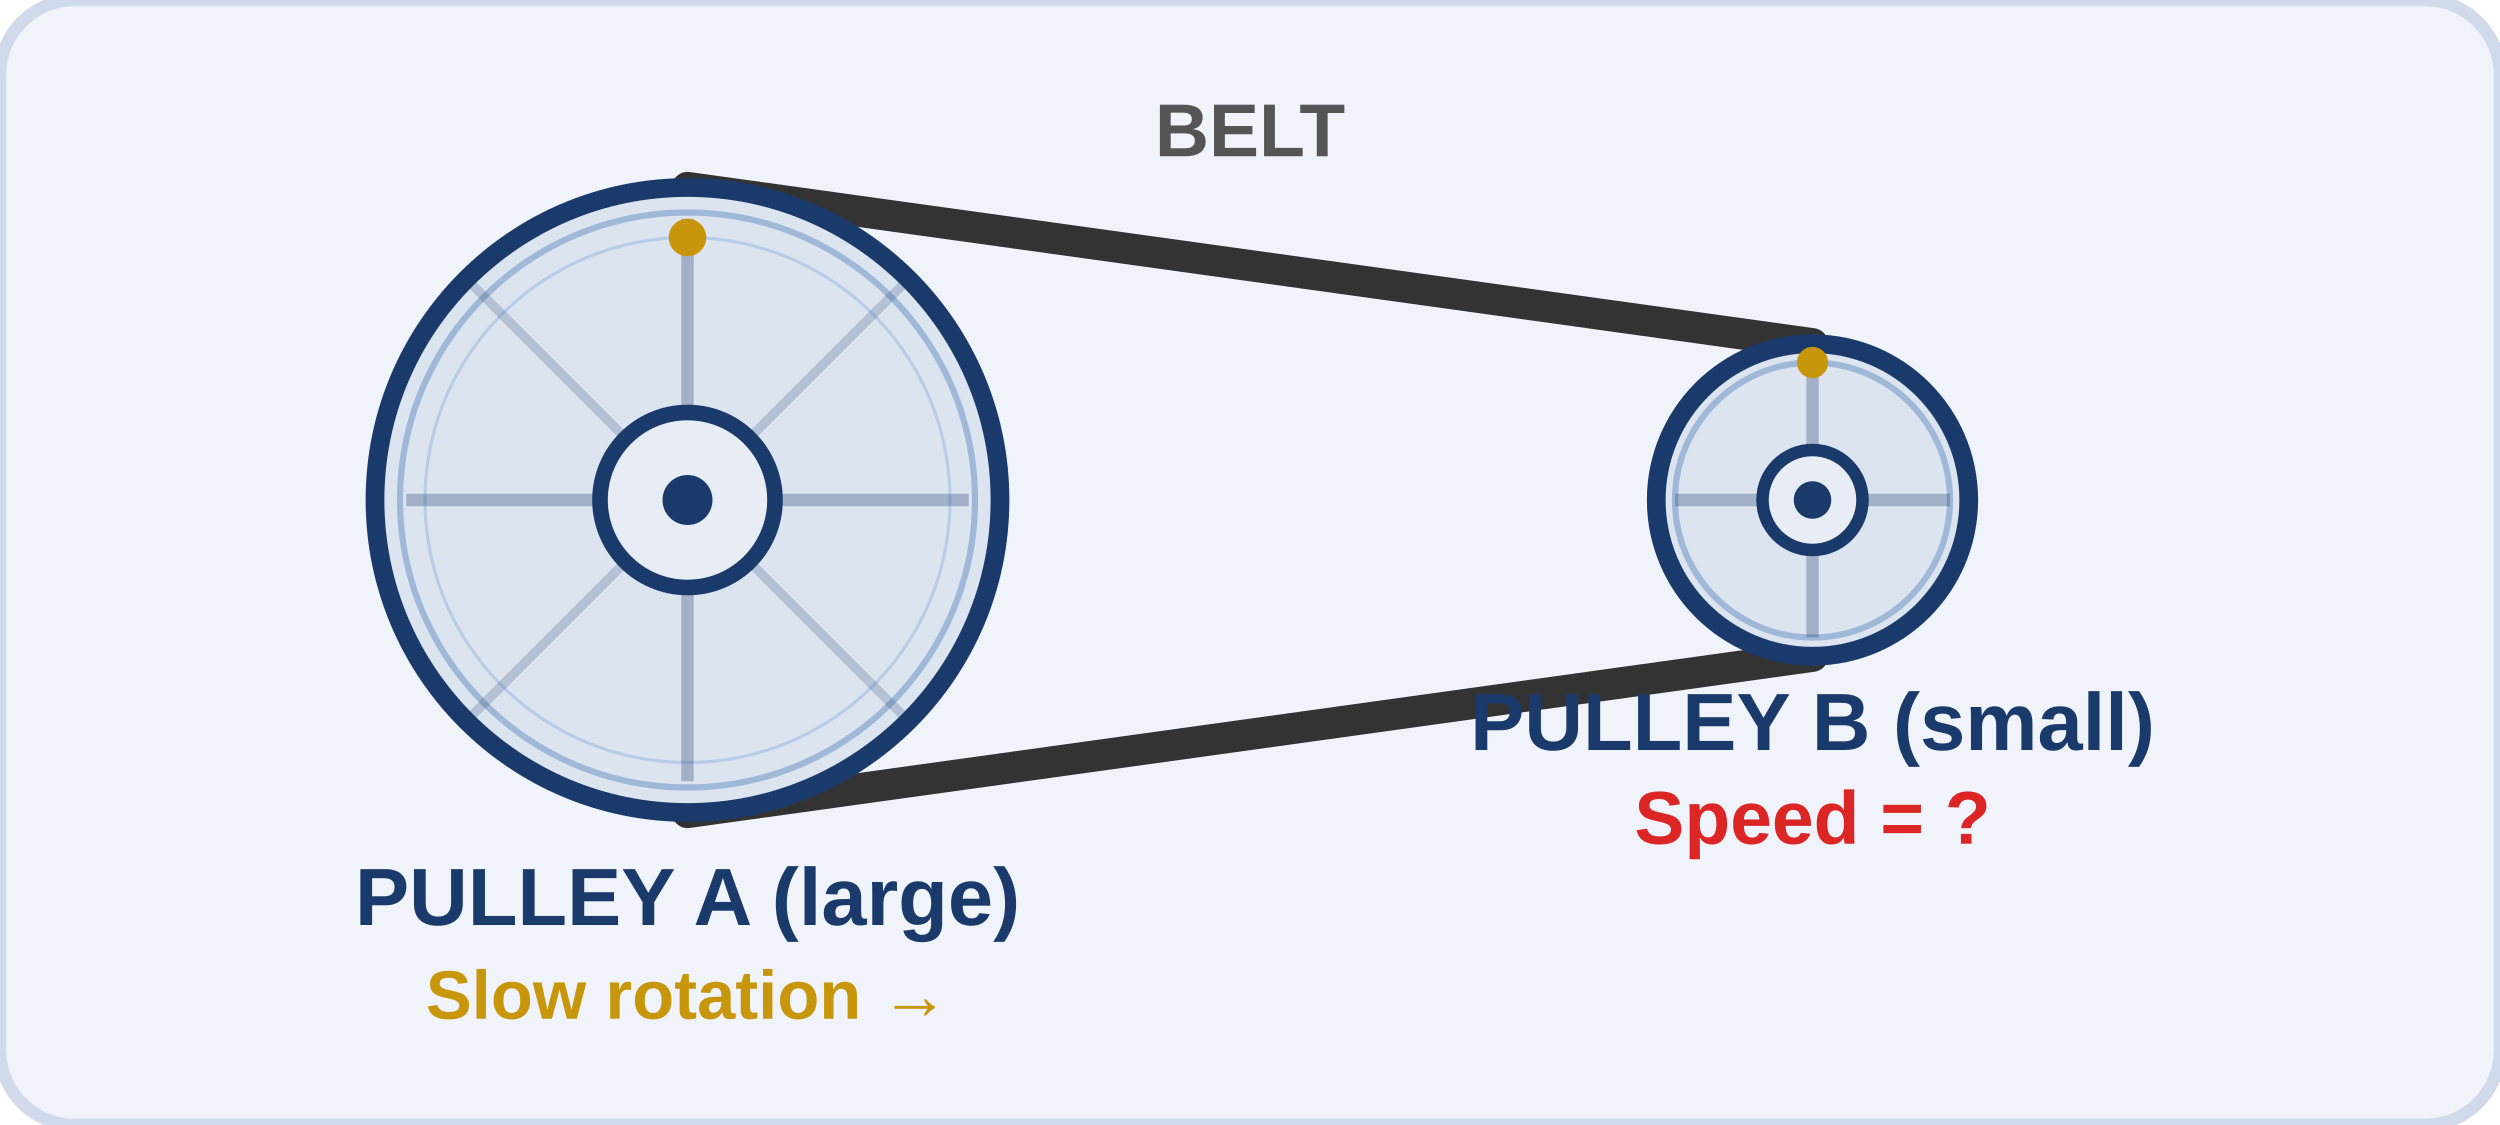
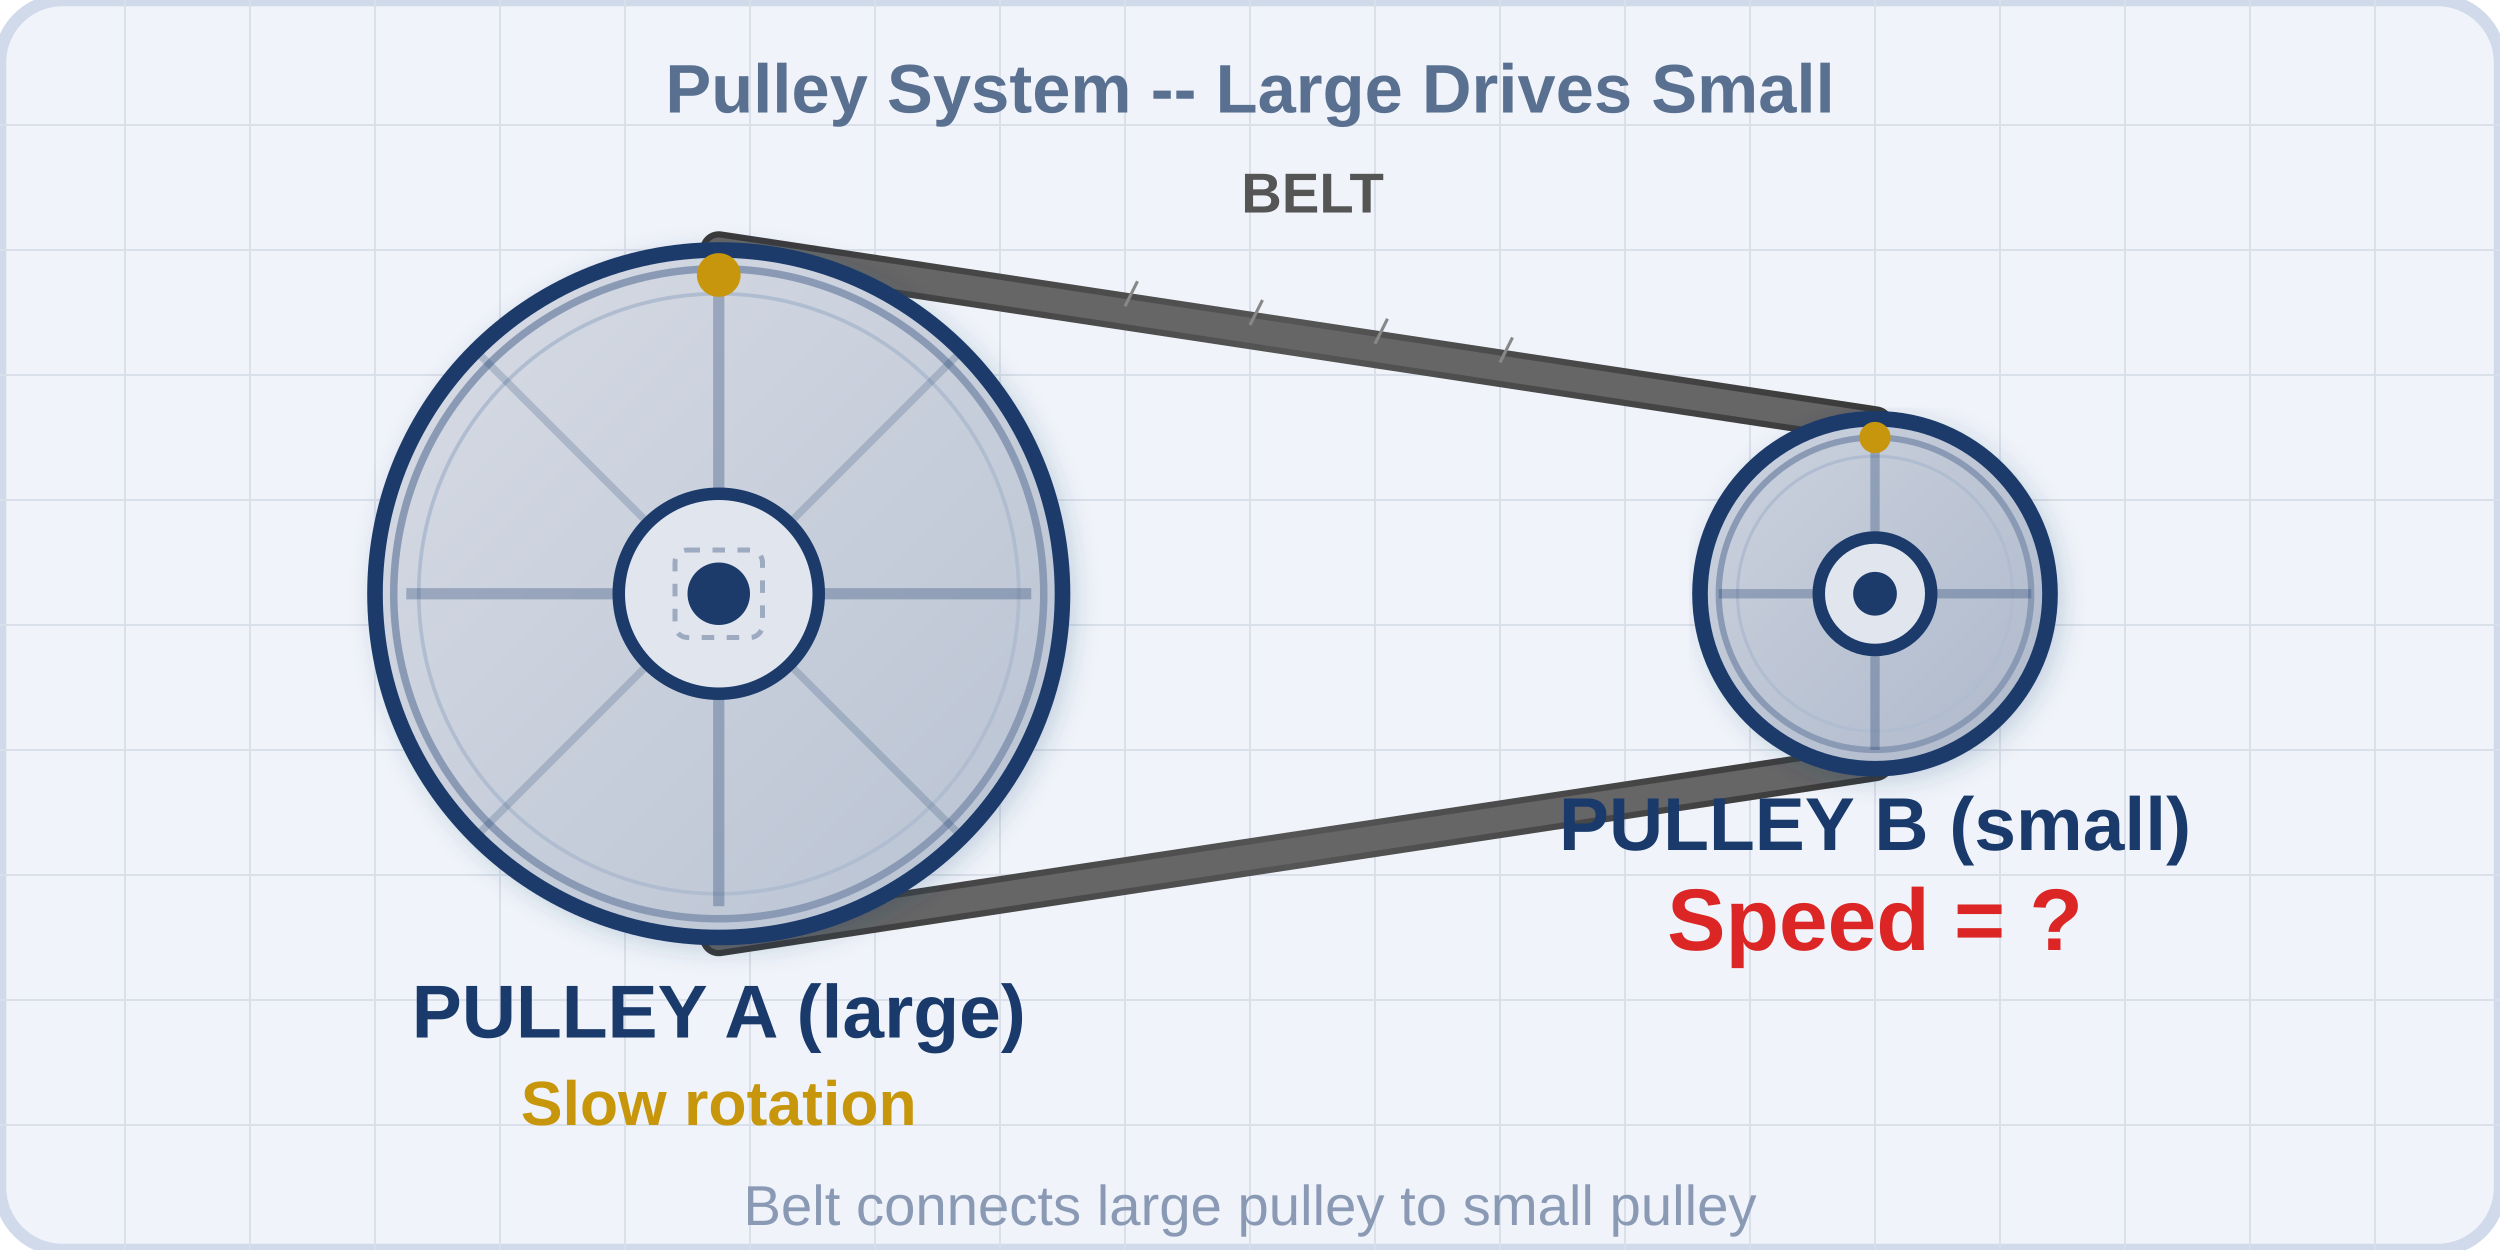
- <svg xmlns="http://www.w3.org/2000/svg" width="400" height="180" viewBox="0 0 400 180">
+ <svg xmlns="http://www.w3.org/2000/svg" width="400" height="200" viewBox="0 0 400 200">
+   <defs>
+     <linearGradient id="pAFill" x1="0" y1="0" x2="1" y2="1">
+       <stop offset="0%" stop-color="#d8dce5" />
+       <stop offset="100%" stop-color="#b8c2d2" />
+     </linearGradient>
+     <linearGradient id="pBFill" x1="0" y1="0" x2="1" y2="1">
+       <stop offset="0%" stop-color="#cdd3df" />
+       <stop offset="100%" stop-color="#adb8ca" />
+     </linearGradient>
+     <linearGradient id="beltFill" x1="0" y1="0" x2="1" y2="0">
+       <stop offset="0%" stop-color="#3a3a3a" />
+       <stop offset="50%" stop-color="#555" />
+       <stop offset="100%" stop-color="#3a3a3a" />
+     </linearGradient>
+     <filter id="pShadow" x="-5%" y="-5%" width="115%" height="115%">
+       <feDropShadow dx="1" dy="1" stdDeviation="2" flood-color="#1a3a6b" flood-opacity="0.18" />
+     </filter>
+   </defs>
  <style>
    @keyframes spinSlow { to { transform: rotate(360deg); } }
-     @keyframes spinFast { to { transform: rotate(360deg); } }
-     .pulley-a { animation: spinSlow 5s linear infinite; transform-origin: 110px 80px; }
-     .pulley-b { transform-origin: 290px 80px; } /* Pulley B is STATIC — that's the question */
+     .pulley-a-spin { animation: spinSlow 6s linear infinite; transform-origin: 115px 95px; }
    text { font-family: Arial, sans-serif; }
  </style>
-   <rect width="400" height="180" rx="12" fill="#f0f4fa" stroke="#d0daea" stroke-width="2" />
-   <line x1="110" y1="30" x2="290" y2="55" stroke="#333" stroke-width="5" stroke-linecap="round" />
-   <line x1="110" y1="130" x2="290" y2="105" stroke="#333" stroke-width="5" stroke-linecap="round" />
-   <text x="200" y="25" text-anchor="middle" font-size="12" font-weight="700" fill="#555">BELT</text>
-   <g class="pulley-a">
-     <circle cx="110" cy="80" r="50" fill="#dce4f0" stroke="#1a3a6b" stroke-width="3" />
-     <circle cx="110" cy="80" r="46" fill="none" stroke="#a0b8d8" stroke-width="1" />
-     <circle cx="110" cy="80" r="42" fill="none" stroke="#b8cce8" stroke-width="0.5" />
-     <line x1="110" y1="35" x2="110" y2="125" stroke="#1a3a6b" stroke-width="2" opacity=".3" />
-     <line x1="65" y1="80" x2="155" y2="80" stroke="#1a3a6b" stroke-width="2" opacity=".3" />
-     <line x1="75" y1="45" x2="145" y2="115" stroke="#1a3a6b" stroke-width="1.5" opacity=".2" />
-     <line x1="75" y1="115" x2="145" y2="45" stroke="#1a3a6b" stroke-width="1.5" opacity=".2" />
-     <circle cx="110" cy="80" r="14" fill="#e8edf5" stroke="#1a3a6b" stroke-width="2.5" />
-     <circle cx="110" cy="80" r="4" fill="#1a3a6b" />
-     <circle cx="110" cy="38" r="3" fill="#c8960a" />
+   <rect width="400" height="200" rx="10" fill="#f0f4fa" stroke="#d0daea" stroke-width="2" />
+   <g stroke="#d8dfe8" stroke-width="0.3">
+     <line x1="0" y1="20" x2="400" y2="20" />
+     <line x1="0" y1="40" x2="400" y2="40" />
+     <line x1="0" y1="60" x2="400" y2="60" />
+     <line x1="0" y1="80" x2="400" y2="80" />
+     <line x1="0" y1="100" x2="400" y2="100" />
+     <line x1="0" y1="120" x2="400" y2="120" />
+     <line x1="0" y1="140" x2="400" y2="140" />
+     <line x1="0" y1="160" x2="400" y2="160" />
+     <line x1="0" y1="180" x2="400" y2="180" />
+     <line x1="20" y1="0" x2="20" y2="200" />
+     <line x1="40" y1="0" x2="40" y2="200" />
+     <line x1="60" y1="0" x2="60" y2="200" />
+     <line x1="80" y1="0" x2="80" y2="200" />
+     <line x1="100" y1="0" x2="100" y2="200" />
+     <line x1="120" y1="0" x2="120" y2="200" />
+     <line x1="140" y1="0" x2="140" y2="200" />
+     <line x1="160" y1="0" x2="160" y2="200" />
+     <line x1="180" y1="0" x2="180" y2="200" />
+     <line x1="200" y1="0" x2="200" y2="200" />
+     <line x1="220" y1="0" x2="220" y2="200" />
+     <line x1="240" y1="0" x2="240" y2="200" />
+     <line x1="260" y1="0" x2="260" y2="200" />
+     <line x1="280" y1="0" x2="280" y2="200" />
+     <line x1="300" y1="0" x2="300" y2="200" />
+     <line x1="320" y1="0" x2="320" y2="200" />
+     <line x1="340" y1="0" x2="340" y2="200" />
+     <line x1="360" y1="0" x2="360" y2="200" />
+     <line x1="380" y1="0" x2="380" y2="200" />
  </g>
-   <g class="pulley-b">
-     <circle cx="290" cy="80" r="25" fill="#dce4f0" stroke="#1a3a6b" stroke-width="3" />
-     <circle cx="290" cy="80" r="22" fill="none" stroke="#a0b8d8" stroke-width="1" />
-     <line x1="290" y1="58" x2="290" y2="102" stroke="#1a3a6b" stroke-width="2" opacity=".3" />
-     <line x1="268" y1="80" x2="312" y2="80" stroke="#1a3a6b" stroke-width="2" opacity=".3" />
-     <circle cx="290" cy="80" r="8" fill="#e8edf5" stroke="#1a3a6b" stroke-width="2" />
-     <circle cx="290" cy="80" r="3" fill="#1a3a6b" />
-     <circle cx="290" cy="58" r="2.5" fill="#c8960a" />
+   <text x="200" y="18" text-anchor="middle" font-size="11" fill="#5a7090" font-weight="600">Pulley System -- Large Drives Small</text>
+   <line x1="115" y1="40" x2="300" y2="68" stroke="url(#beltFill)" stroke-width="6" stroke-linecap="round" />
+   <line x1="115" y1="40" x2="300" y2="68" stroke="#666" stroke-width="4" stroke-linecap="round" />
+   <line x1="115" y1="150" x2="300" y2="122" stroke="url(#beltFill)" stroke-width="6" stroke-linecap="round" />
+   <line x1="115" y1="150" x2="300" y2="122" stroke="#666" stroke-width="4" stroke-linecap="round" />
+   <line x1="180" y1="49" x2="182" y2="45" stroke="#888" stroke-width="0.5" />
+   <line x1="200" y1="52" x2="202" y2="48" stroke="#888" stroke-width="0.5" />
+   <line x1="220" y1="55" x2="222" y2="51" stroke="#888" stroke-width="0.5" />
+   <line x1="240" y1="58" x2="242" y2="54" stroke="#888" stroke-width="0.5" />
+   <text x="210" y="34" text-anchor="middle" font-size="9" font-weight="600" fill="#555">BELT</text>
+   <g class="pulley-a-spin" filter="url(#pShadow)">
+     <circle cx="115" cy="95" r="55" fill="url(#pAFill)" stroke="#1a3a6b" stroke-width="2.5" />
+     <circle cx="115" cy="95" r="52" fill="none" stroke="#8a9ab5" stroke-width="1.2" />
+     <circle cx="115" cy="95" r="48" fill="none" stroke="#b0bdd0" stroke-width="0.6" />
+     <line x1="115" y1="45" x2="115" y2="145" stroke="#1a3a6b" stroke-width="1.8" opacity="0.3" />
+     <line x1="65" y1="95" x2="165" y2="95" stroke="#1a3a6b" stroke-width="1.8" opacity="0.3" />
+     <line x1="76" y1="56" x2="154" y2="134" stroke="#1a3a6b" stroke-width="1.2" opacity="0.2" />
+     <line x1="76" y1="134" x2="154" y2="56" stroke="#1a3a6b" stroke-width="1.2" opacity="0.2" />
+     <circle cx="115" cy="95" r="16" fill="#e0e5ee" stroke="#1a3a6b" stroke-width="2" />
+     <circle cx="115" cy="95" r="5" fill="#1a3a6b" />
+     <circle cx="115" cy="44" r="3.5" fill="#c8960a" />
  </g>
-   <text x="110" y="148" text-anchor="middle" font-size="13" font-weight="700" fill="#1a3a6b">PULLEY A (large)</text>
-   <text x="110" y="163" text-anchor="middle" font-size="11" fill="#c8960a" font-weight="600">Slow rotation →</text>
-   <text x="290" y="120" text-anchor="middle" font-size="13" font-weight="700" fill="#1a3a6b">PULLEY B (small)</text>
-   <text x="290" y="135" text-anchor="middle" font-size="12" font-weight="700" fill="#dc2626">Speed = ?</text>
+   <rect x="108" y="88" width="14" height="14" rx="2" fill="none" stroke="#5a7090" stroke-width="0.8" stroke-dasharray="2,2" opacity="0.5" />
+   <g filter="url(#pShadow)">
+     <circle cx="300" cy="95" r="28" fill="url(#pBFill)" stroke="#1a3a6b" stroke-width="2.5" />
+     <circle cx="300" cy="95" r="25" fill="none" stroke="#8a9ab5" stroke-width="1" />
+     <circle cx="300" cy="95" r="22" fill="none" stroke="#b0bdd0" stroke-width="0.5" />
+     <line x1="300" y1="70" x2="300" y2="120" stroke="#1a3a6b" stroke-width="1.5" opacity="0.3" />
+     <line x1="275" y1="95" x2="325" y2="95" stroke="#1a3a6b" stroke-width="1.5" opacity="0.3" />
+     <circle cx="300" cy="95" r="9" fill="#e0e5ee" stroke="#1a3a6b" stroke-width="2" />
+     <circle cx="300" cy="95" r="3.5" fill="#1a3a6b" />
+     <circle cx="300" cy="70" r="2.5" fill="#c8960a" />
+   </g>
+   <text x="115" y="166" text-anchor="middle" font-size="12" font-weight="700" fill="#1a3a6b">PULLEY A (large)</text>
+   <text x="115" y="180" text-anchor="middle" font-size="10" fill="#c8960a" font-weight="600">Slow rotation</text>
+   <text x="300" y="136" text-anchor="middle" font-size="12" font-weight="700" fill="#1a3a6b">PULLEY B (small)</text>
+   <text x="300" y="152" text-anchor="middle" font-size="14" font-weight="700" fill="#dc2626">Speed = ?</text>
+   <text x="200" y="196" text-anchor="middle" font-size="9" fill="#8a9ab5">Belt connects large pulley to small pulley</text>
</svg>
